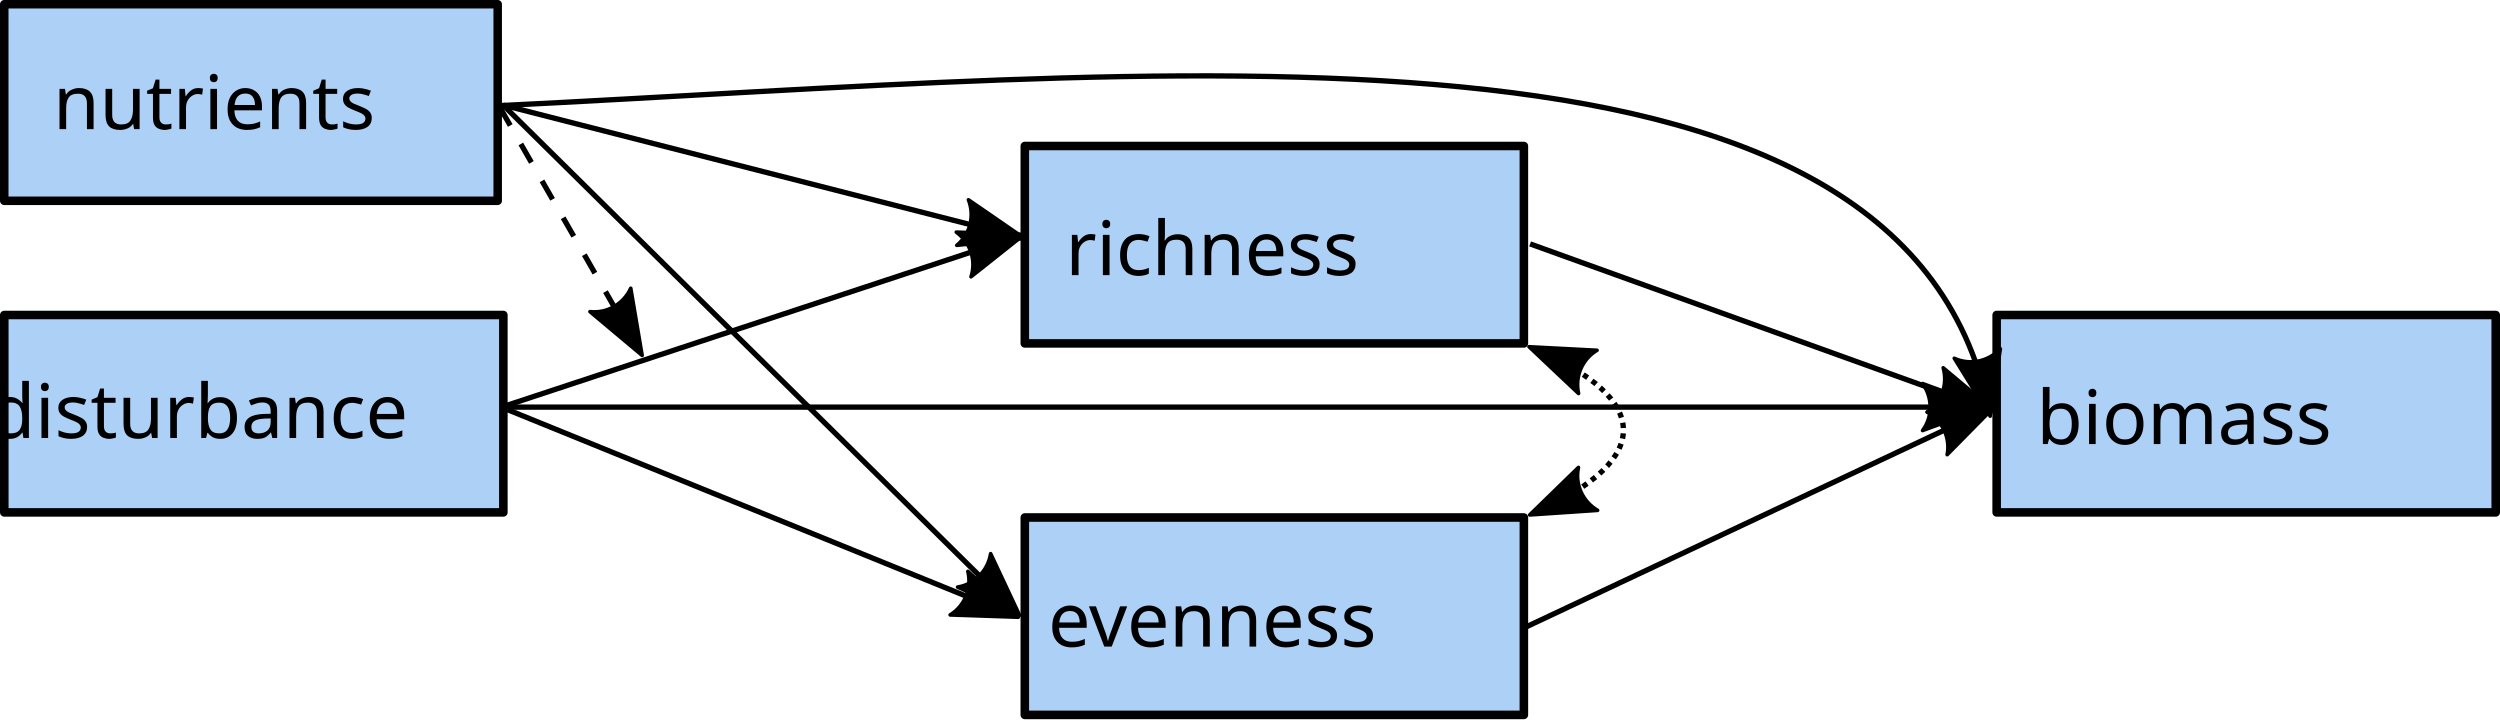
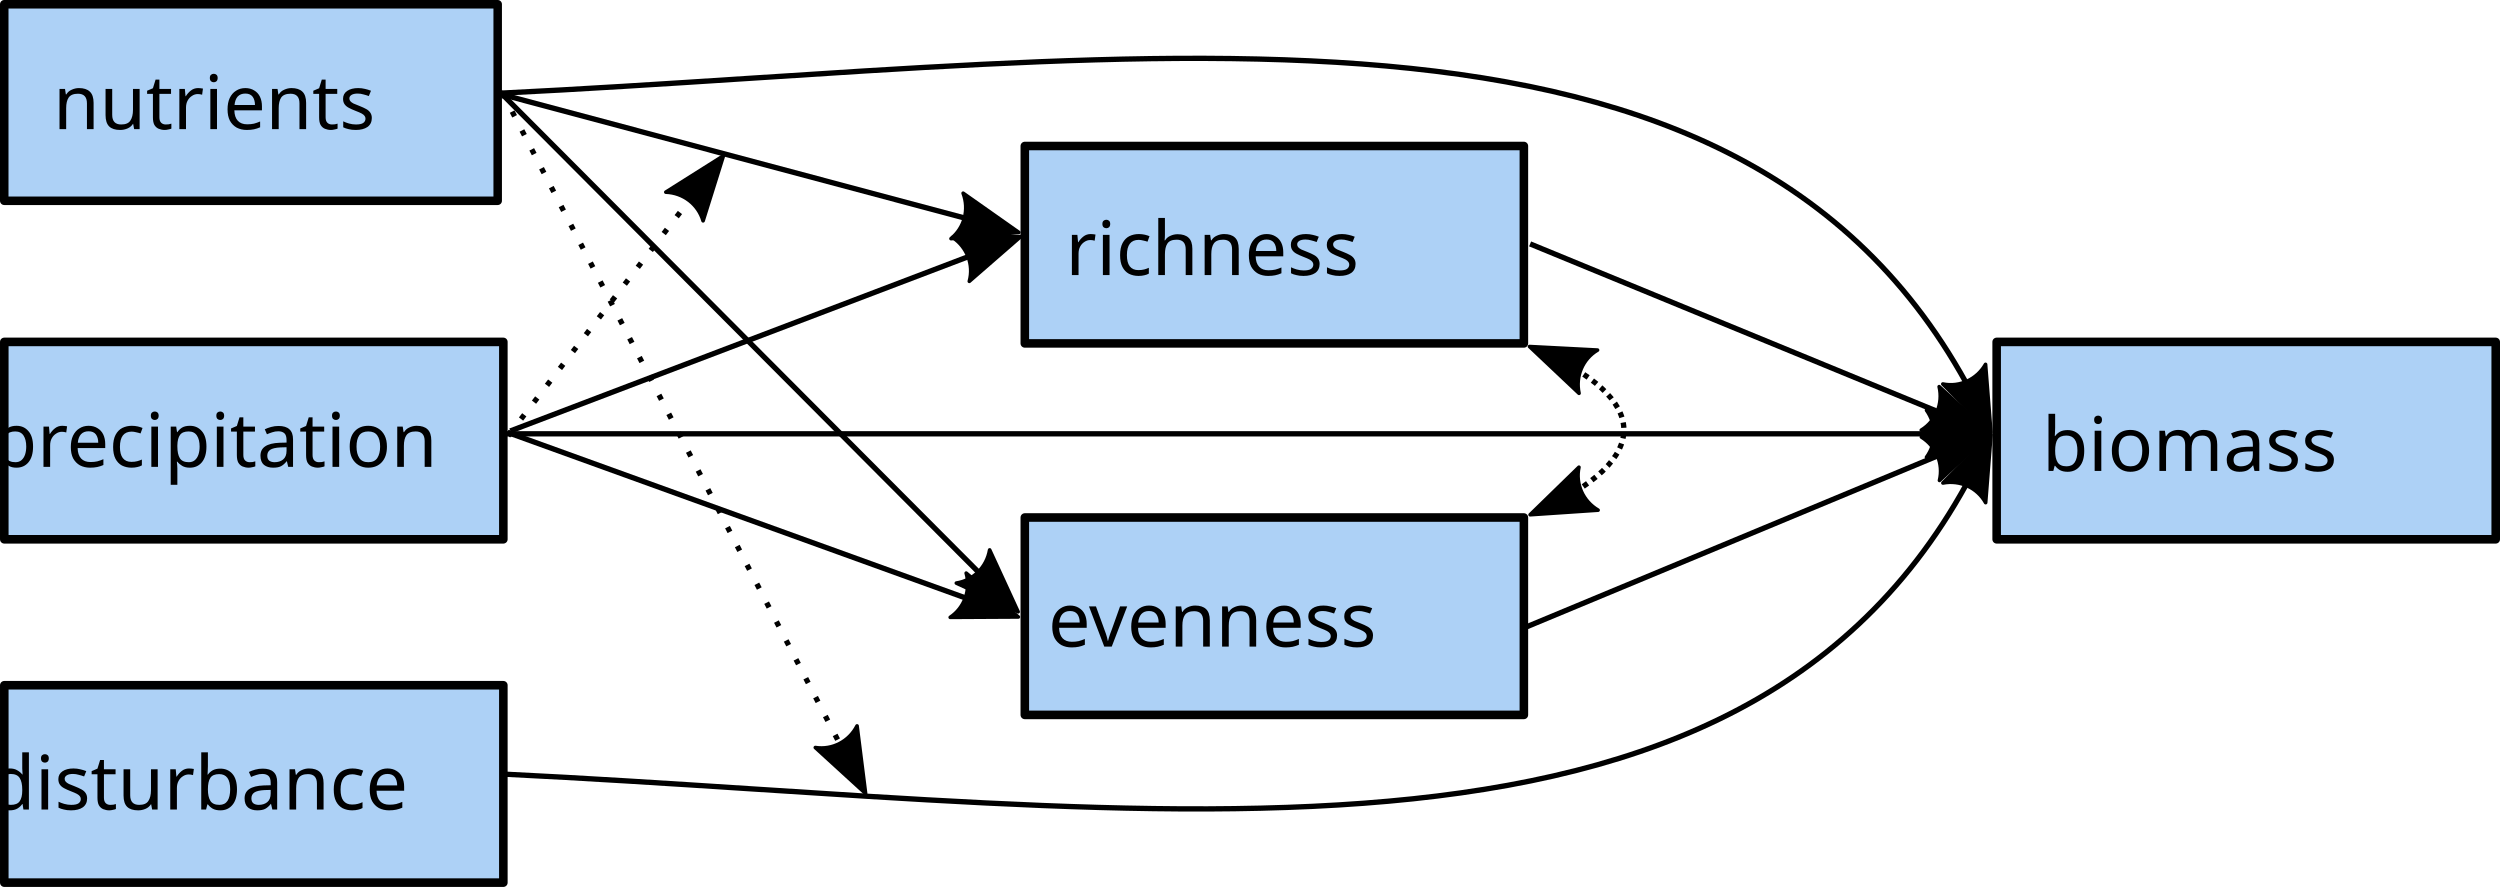
- <svg xmlns="http://www.w3.org/2000/svg" xmlns:xlink="http://www.w3.org/1999/xlink" width="235.031mm" height="67.612mm" viewBox="0 0 235.031 67.612" version="1.1" id="svg20209">
+ <svg xmlns="http://www.w3.org/2000/svg" xmlns:xlink="http://www.w3.org/1999/xlink" width="235.031mm" height="83.382mm" viewBox="0 0 235.031 83.382" version="1.1" id="svg20209">
  <defs id="defs20203">
+     <marker style="overflow:visible" id="marker4559" refX="0" refY="0" orient="auto">
+       <path transform="matrix(-1.1,0,0,-1.1,-1.1,0)" d="M 8.719,4.034 -2.207,0.016 8.719,-4.002 c -1.745,2.372 -1.735,5.617 -6e-7,8.035 z" style="fill:#000000;fill-opacity:1;fill-rule:evenodd;stroke:#000000;stroke-width:0.625;stroke-linejoin:round;stroke-opacity:1" id="path4557" />
+     </marker>
    <marker orient="auto" refY="0" refX="0" id="marker3922" style="overflow:visible">
      <path id="path3920" style="fill:#000000;fill-opacity:1;fill-rule:evenodd;stroke:#000000;stroke-width:0.625;stroke-linejoin:round;stroke-opacity:1" d="M 8.719,4.034 -2.207,0.016 8.719,-4.002 c -1.745,2.372 -1.735,5.617 -6e-7,8.035 z" transform="matrix(-1.1,0,0,-1.1,-1.1,0)" />
    </marker>
    <marker orient="auto" refY="0" refX="0" id="marker13494" style="overflow:visible">
      <path id="path13492" style="fill:#000000;fill-opacity:1;fill-rule:evenodd;stroke:#000000;stroke-width:0.625;stroke-linejoin:round;stroke-opacity:1" d="M 8.719,4.034 -2.207,0.016 8.719,-4.002 c -1.745,2.372 -1.735,5.617 -6e-7,8.035 z" transform="matrix(-1.1,0,0,-1.1,-1.1,0)" />
    </marker>
    <marker orient="auto" refY="0" refX="0" id="marker19549" style="overflow:visible">
      <path id="path19547" style="fill:#000000;fill-opacity:1;fill-rule:evenodd;stroke:#000000;stroke-width:0.625;stroke-linejoin:round;stroke-opacity:1" d="M 8.719,4.034 -2.207,0.016 8.719,-4.002 c -1.745,2.372 -1.735,5.617 -6e-7,8.035 z" transform="matrix(-1.1,0,0,-1.1,-1.1,0)" />
    </marker>
-     <marker orient="auto" refY="0" refX="0" id="Arrow2Lend-3" style="overflow:visible">
-       <path id="path2173-6" style="fill:#000000;fill-opacity:1;fill-rule:evenodd;stroke:#000000;stroke-width:0.625;stroke-linejoin:round;stroke-opacity:1" d="M 8.719,4.034 -2.207,0.016 8.719,-4.002 c -1.745,2.372 -1.735,5.617 -6e-7,8.035 z" transform="matrix(-1.1,0,0,-1.1,-1.1,0)" />
-     </marker>
-     <marker orient="auto" refY="0" refX="0" id="marker2932-7" style="overflow:visible">
-       <path id="path2930-5" style="fill:#000000;fill-opacity:1;fill-rule:evenodd;stroke:#000000;stroke-width:0.625;stroke-linejoin:round;stroke-opacity:1" d="M 8.719,4.034 -2.207,0.016 8.719,-4.002 c -1.745,2.372 -1.735,5.617 -6e-7,8.035 z" transform="matrix(-1.1,0,0,-1.1,-1.1,0)" />
-     </marker>
-     <marker style="overflow:visible" id="marker3418-3" refX="0" refY="0" orient="auto">
-       <path transform="matrix(-1.1,0,0,-1.1,-1.1,0)" d="M 8.719,4.034 -2.207,0.016 8.719,-4.002 c -1.745,2.372 -1.735,5.617 -6e-7,8.035 z" style="fill:#000000;fill-opacity:1;fill-rule:evenodd;stroke:#000000;stroke-width:0.625;stroke-linejoin:round;stroke-opacity:1" id="path3416-5" />
-     </marker>
    <marker orient="auto" refY="0" refX="0" id="marker3922-6" style="overflow:visible">
      <path id="path3920-2" style="fill:#000000;fill-opacity:1;fill-rule:evenodd;stroke:#000000;stroke-width:0.625;stroke-linejoin:round;stroke-opacity:1" d="M 8.719,4.034 -2.207,0.016 8.719,-4.002 c -1.745,2.372 -1.735,5.617 -6e-7,8.035 z" transform="matrix(-1.1,0,0,-1.1,-1.1,0)" />
-     </marker>
-     <marker style="overflow:visible" id="marker4379-9" refX="0" refY="0" orient="auto">
-       <path transform="matrix(-1.1,0,0,-1.1,-1.1,0)" d="M 8.719,4.034 -2.207,0.016 8.719,-4.002 c -1.745,2.372 -1.735,5.617 -6e-7,8.035 z" style="fill:#000000;fill-opacity:1;fill-rule:evenodd;stroke:#000000;stroke-width:0.625;stroke-linejoin:round;stroke-opacity:1" id="path4377-1" />
-     </marker>
-     <marker orient="auto" refY="0" refX="0" id="marker10121-2" style="overflow:visible">
-       <path id="path10119-7" style="fill:#000000;fill-opacity:1;fill-rule:evenodd;stroke:#000000;stroke-width:0.625;stroke-linejoin:round;stroke-opacity:1" d="M 8.719,4.034 -2.207,0.016 8.719,-4.002 c -1.745,2.372 -1.735,5.617 -6e-7,8.035 z" transform="matrix(-1.1,0,0,-1.1,-1.1,0)" />
-     </marker>
-     <marker style="overflow:visible" id="marker12636-0" refX="0" refY="0" orient="auto">
-       <path transform="matrix(-1.1,0,0,-1.1,-1.1,0)" d="M 8.719,4.034 -2.207,0.016 8.719,-4.002 c -1.745,2.372 -1.735,5.617 -6e-7,8.035 z" style="fill:#000000;fill-opacity:1;fill-rule:evenodd;stroke:#000000;stroke-width:0.625;stroke-linejoin:round;stroke-opacity:1" id="path12634-9" />
    </marker>
    <marker orient="auto" refY="0" refX="0" id="marker13494-3" style="overflow:visible">
      <path id="path13492-6" style="fill:#000000;fill-opacity:1;fill-rule:evenodd;stroke:#000000;stroke-width:0.625;stroke-linejoin:round;stroke-opacity:1" d="M 8.719,4.034 -2.207,0.016 8.719,-4.002 c -1.745,2.372 -1.735,5.617 -6e-7,8.035 z" transform="matrix(-1.1,0,0,-1.1,-1.1,0)" />
    </marker>
    <marker orient="auto" refY="0" refX="0" id="Arrow2Lstart" style="overflow:visible">
      <path id="path1060" style="fill:#000000;fill-opacity:1;fill-rule:evenodd;stroke:#000000;stroke-width:0.625;stroke-linejoin:round;stroke-opacity:1" d="M 8.719,4.034 -2.207,0.016 8.719,-4.002 c -1.745,2.372 -1.735,5.617 -6e-7,8.035 z" transform="matrix(1.1,0,0,1.1,1.1,0)" />
    </marker>
    <marker style="overflow:visible" id="marker944" refX="0" refY="0" orient="auto">
      <path transform="matrix(-1.1,0,0,-1.1,-1.1,0)" d="M 8.719,4.034 -2.207,0.016 8.719,-4.002 c -1.745,2.372 -1.735,5.617 -6e-7,8.035 z" style="fill:#000000;fill-opacity:1;fill-rule:evenodd;stroke:#000000;stroke-width:0.625;stroke-linejoin:round;stroke-opacity:1" id="path942" />
    </marker>
+     <marker orient="auto" refY="0" refX="0" id="Arrow2Lend" style="overflow:visible">
+       <path id="path2173" style="fill:#000000;fill-opacity:1;fill-rule:evenodd;stroke:#000000;stroke-width:0.625;stroke-linejoin:round;stroke-opacity:1" d="M 8.719,4.034 -2.207,0.016 8.719,-4.002 c -1.745,2.372 -1.735,5.617 -6e-7,8.035 z" transform="matrix(-1.1,0,0,-1.1,-1.1,0)" />
+     </marker>
+     <marker style="overflow:visible" id="marker2500" refX="0" refY="0" orient="auto">
+       <path transform="matrix(-1.1,0,0,-1.1,-1.1,0)" d="M 8.719,4.034 -2.207,0.016 8.719,-4.002 c -1.745,2.372 -1.735,5.617 -6e-7,8.035 z" style="fill:#000000;fill-opacity:1;fill-rule:evenodd;stroke:#000000;stroke-width:0.625;stroke-linejoin:round;stroke-opacity:1" id="path2498" />
+     </marker>
+     <marker style="overflow:visible" id="marker3418" refX="0" refY="0" orient="auto">
+       <path transform="matrix(-1.1,0,0,-1.1,-1.1,0)" d="M 8.719,4.034 -2.207,0.016 8.719,-4.002 c -1.745,2.372 -1.735,5.617 -6e-7,8.035 z" style="fill:#000000;fill-opacity:1;fill-rule:evenodd;stroke:#000000;stroke-width:0.625;stroke-linejoin:round;stroke-opacity:1" id="path3416" />
+     </marker>
+     <marker orient="auto" refY="0" refX="0" id="marker3922-3" style="overflow:visible">
+       <path id="path3920-6" style="fill:#000000;fill-opacity:1;fill-rule:evenodd;stroke:#000000;stroke-width:0.625;stroke-linejoin:round;stroke-opacity:1" d="M 8.719,4.034 -2.207,0.016 8.719,-4.002 c -1.745,2.372 -1.735,5.617 -6e-7,8.035 z" transform="matrix(-1.1,0,0,-1.1,-1.1,0)" />
+     </marker>
+     <marker style="overflow:visible" id="marker4379" refX="0" refY="0" orient="auto">
+       <path transform="matrix(-1.1,0,0,-1.1,-1.1,0)" d="M 8.719,4.034 -2.207,0.016 8.719,-4.002 c -1.745,2.372 -1.735,5.617 -6e-7,8.035 z" style="fill:#000000;fill-opacity:1;fill-rule:evenodd;stroke:#000000;stroke-width:0.625;stroke-linejoin:round;stroke-opacity:1" id="path4377" />
+     </marker>
+     <marker orient="auto" refY="0" refX="0" id="marker13494-7" style="overflow:visible">
+       <path id="path13492-5" style="fill:#000000;fill-opacity:1;fill-rule:evenodd;stroke:#000000;stroke-width:0.625;stroke-linejoin:round;stroke-opacity:1" d="M 8.719,4.034 -2.207,0.016 8.719,-4.002 c -1.745,2.372 -1.735,5.617 -6e-7,8.035 z" transform="matrix(-1.1,0,0,-1.1,-1.1,0)" />
+     </marker>
+     <marker style="overflow:visible" id="marker6374" refX="0" refY="0" orient="auto">
+       <path transform="matrix(-1.1,0,0,-1.1,-1.1,0)" d="M 8.719,4.034 -2.207,0.016 8.719,-4.002 c -1.745,2.372 -1.735,5.617 -6e-7,8.035 z" style="fill:#000000;fill-opacity:1;fill-rule:evenodd;stroke:#000000;stroke-width:0.625;stroke-linejoin:round;stroke-opacity:1" id="path6372" />
+     </marker>
+     <marker orient="auto" refY="0" refX="0" id="marker7136" style="overflow:visible">
+       <path id="path7134" style="fill:#000000;fill-opacity:1;fill-rule:evenodd;stroke:#000000;stroke-width:0.625;stroke-linejoin:round;stroke-opacity:1" d="M 8.719,4.034 -2.207,0.016 8.719,-4.002 c -1.745,2.372 -1.735,5.617 -6e-7,8.035 z" transform="matrix(-1.1,0,0,-1.1,-1.1,0)" />
+     </marker>
+     <marker style="overflow:visible" id="marker2611" refX="0" refY="0" orient="auto">
+       <path transform="matrix(-1.1,0,0,-1.1,-1.1,0)" d="M 8.719,4.034 -2.207,0.016 8.719,-4.002 c -1.745,2.372 -1.735,5.617 -6e-7,8.035 z" style="fill:#000000;fill-opacity:1;fill-rule:evenodd;stroke:#000000;stroke-width:0.625;stroke-linejoin:round;stroke-opacity:1" id="path2609" />
+     </marker>
+     <marker orient="auto" refY="0" refX="0" id="Arrow2Lstart-3" style="overflow:visible">
+       <path id="path1060-5" style="fill:#000000;fill-opacity:1;fill-rule:evenodd;stroke:#000000;stroke-width:0.625;stroke-linejoin:round;stroke-opacity:1" d="M 8.719,4.034 -2.207,0.016 8.719,-4.002 c -1.745,2.372 -1.735,5.617 -6e-7,8.035 z" transform="matrix(1.1,0,0,1.1,1.1,0)" />
+     </marker>
+     <marker style="overflow:visible" id="marker944-6" refX="0" refY="0" orient="auto">
+       <path transform="matrix(-1.1,0,0,-1.1,-1.1,0)" d="M 8.719,4.034 -2.207,0.016 8.719,-4.002 c -1.745,2.372 -1.735,5.617 -6e-7,8.035 z" style="fill:#000000;fill-opacity:1;fill-rule:evenodd;stroke:#000000;stroke-width:0.625;stroke-linejoin:round;stroke-opacity:1" id="path942-2" />
+     </marker>
  </defs>
-   <g id="layer1" transform="translate(20.34082,-92.51488)">
-     <rect style="fill:#add1f6;fill-opacity:1;stroke:#000000;stroke-width:0.805;stroke-linecap:round;stroke-linejoin:round;stroke-miterlimit:10;stroke-dasharray:none;stroke-dashoffset:0;stroke-opacity:1;paint-order:normal" id="rect2098-0" width="46.918" height="18.558" x="167.37" y="122.129" />
-     <rect style="fill:#add1f6;fill-opacity:1;stroke:#000000;stroke-width:0.805;stroke-linecap:round;stroke-linejoin:round;stroke-miterlimit:10;stroke-dasharray:none;stroke-dashoffset:0;stroke-opacity:1;paint-order:normal" id="rect821-6" width="46.918" height="18.558" x="-19.938" y="122.129" />
-     <rect y="92.914" x="-19.941" height="18.477" width="46.39" id="rect2934-2" style="fill:#add1f6;fill-opacity:1;stroke:#000000;stroke-width:0.799;stroke-linecap:round;stroke-linejoin:round;stroke-miterlimit:10;stroke-dasharray:none;stroke-dashoffset:0;stroke-opacity:1;paint-order:normal" />
-     <flowRoot transform="matrix(53.98991,0,0,53.98991,-2271.717,-3346.669)" xml:space="preserve" style="font-style:normal;font-variant:normal;font-weight:normal;font-stretch:normal;font-size:7.056px;line-height:1.25;font-family:sans-serif;-inkscape-font-specification:'sans-serif, Normal';font-variant-ligatures:normal;font-variant-caps:normal;font-variant-numeric:normal;font-feature-settings:normal;text-align:center;letter-spacing:0px;word-spacing:0px;writing-mode:lr-tb;text-anchor:middle;fill:#000000;fill-opacity:1;stroke:none;stroke-width:0.265" id="flowRoot2968-6">
-       <flowRegion id="flowRegion2970-1" style="text-align:center;text-anchor:middle">
-         <use x="0" y="0" xlink:href="#rect821-6" id="use2972-8" width="100%" height="100%" transform="matrix(0.01852198,0,0,0.01852198,42.0767,61.98693)" />
+   <g id="layer1" transform="translate(129.541,-185.7156)">
+     <path id="path776" d="m -82.312,194.43 33.835,65.298" style="fill:none;stroke:#000000;stroke-width:0.5;stroke-linecap:butt;stroke-linejoin:miter;stroke-miterlimit:4;stroke-dasharray:0.5, 1.5;stroke-dashoffset:0;stroke-opacity:1;marker-end:url(#marker19549)" />
+     <rect style="fill:#add1f6;fill-opacity:1;stroke:#000000;stroke-width:0.805;stroke-linecap:round;stroke-linejoin:round;stroke-miterlimit:10;stroke-dasharray:none;stroke-dashoffset:0;stroke-opacity:1;paint-order:normal" id="rect2098" width="46.918" height="18.558" x="58.17" y="217.859" />
+     <rect style="fill:#add1f6;fill-opacity:1;stroke:#000000;stroke-width:0.805;stroke-linecap:round;stroke-linejoin:round;stroke-miterlimit:10;stroke-dasharray:none;stroke-dashoffset:0;stroke-opacity:1;paint-order:normal" id="rect821" width="46.918" height="18.558" x="-129.138" y="250.137" />
+     <rect y="186.115" x="-129.142" height="18.477" width="46.39" id="rect2934" style="fill:#add1f6;fill-opacity:1;stroke:#000000;stroke-width:0.799;stroke-linecap:round;stroke-linejoin:round;stroke-miterlimit:10;stroke-dasharray:none;stroke-dashoffset:0;stroke-opacity:1;paint-order:normal" />
+     <flowRoot transform="matrix(14.28483,0,0,14.28483,-693.6277,-698.9558)" xml:space="preserve" style="font-style:normal;font-variant:normal;font-weight:normal;font-stretch:normal;font-size:7.056px;line-height:1.25;font-family:sans-serif;-inkscape-font-specification:'sans-serif, Normal';font-variant-ligatures:normal;font-variant-caps:normal;font-variant-numeric:normal;font-feature-settings:normal;text-align:center;letter-spacing:0px;word-spacing:0px;writing-mode:lr-tb;text-anchor:middle;fill:#000000;fill-opacity:1;stroke:none;stroke-width:0.265" id="flowRoot2968">
+       <flowRegion id="flowRegion2970" style="text-align:center;text-anchor:middle">
+         <use x="0" y="0" xlink:href="#rect821" id="use2972" width="100%" height="100%" transform="matrix(0.07000434,0,0,0.07000434,48.55695,48.92994)" />
      </flowRegion>
-       <flowPara id="flowPara2974-7">above-ground biomass</flowPara>
+       <flowPara id="flowPara2974">above-ground biomass</flowPara>
    </flowRoot>
-     <flowRoot transform="matrix(53.98991,0,0,53.98991,-2271.717,-3346.669)" xml:space="preserve" style="font-style:normal;font-variant:normal;font-weight:normal;font-stretch:normal;font-size:7.056px;line-height:1.25;font-family:sans-serif;-inkscape-font-specification:'sans-serif, Normal';font-variant-ligatures:normal;font-variant-caps:normal;font-variant-numeric:normal;font-feature-settings:normal;text-align:center;letter-spacing:0px;word-spacing:0px;writing-mode:lr-tb;text-anchor:middle;fill:#000000;fill-opacity:1;stroke:none;stroke-width:0.265" id="flowRoot4166-9">
-       <flowRegion id="flowRegion4168-2" style="text-align:center;text-anchor:middle">
-         <use x="0" y="0" xlink:href="#rect2934-2" id="use4170-0" width="100%" height="100%" transform="matrix(0.01852198,0,0,0.01852198,42.0767,61.98693)" />
+     <flowRoot transform="matrix(14.28483,0,0,14.28483,-693.6277,-698.9558)" xml:space="preserve" style="font-style:normal;font-variant:normal;font-weight:normal;font-stretch:normal;font-size:7.056px;line-height:1.25;font-family:sans-serif;-inkscape-font-specification:'sans-serif, Normal';font-variant-ligatures:normal;font-variant-caps:normal;font-variant-numeric:normal;font-feature-settings:normal;text-align:center;letter-spacing:0px;word-spacing:0px;writing-mode:lr-tb;text-anchor:middle;fill:#000000;fill-opacity:1;stroke:none;stroke-width:0.265" id="flowRoot4166">
+       <flowRegion id="flowRegion4168" style="text-align:center;text-anchor:middle">
+         <use x="0" y="0" xlink:href="#rect2934" id="use4170" width="100%" height="100%" transform="matrix(0.07000434,0,0,0.07000434,48.55695,48.92994)" />
      </flowRegion>
-       <flowPara id="flowPara4172-2">functional group</flowPara>
+       <flowPara id="flowPara4172">functional group</flowPara>
    </flowRoot>
-     <text xml:space="preserve" style="font-style:normal;font-variant:normal;font-weight:normal;font-stretch:normal;font-size:7.056px;line-height:1.25;font-family:sans-serif;-inkscape-font-specification:'sans-serif, Normal';font-variant-ligatures:normal;font-variant-caps:normal;font-variant-numeric:normal;font-feature-settings:normal;text-align:center;letter-spacing:0px;word-spacing:0px;writing-mode:lr-tb;text-anchor:middle;fill:#000000;fill-opacity:1;stroke:none;stroke-width:0.265" x="2.903" y="133.697" id="text2082-3">
-       <tspan id="tspan2080-7" x="2.903" y="133.697" style="stroke-width:0.265">disturbance</tspan>
+     <text xml:space="preserve" style="font-style:normal;font-variant:normal;font-weight:normal;font-stretch:normal;font-size:7.056px;line-height:1.25;font-family:sans-serif;-inkscape-font-specification:'sans-serif, Normal';font-variant-ligatures:normal;font-variant-caps:normal;font-variant-numeric:normal;font-feature-settings:normal;text-align:center;letter-spacing:0px;word-spacing:0px;writing-mode:lr-tb;text-anchor:middle;fill:#000000;fill-opacity:1;stroke:none;stroke-width:0.265" x="-106.297" y="261.822" id="text2082">
+       <tspan id="tspan2080" x="-106.297" y="261.822" style="stroke-width:0.265">disturbance</tspan>
    </text>
-     <text id="text2086-5" y="104.654" x="4.38" style="font-style:normal;font-variant:normal;font-weight:normal;font-stretch:normal;font-size:7.056px;line-height:1.25;font-family:sans-serif;-inkscape-font-specification:'sans-serif, Normal';font-variant-ligatures:normal;font-variant-caps:normal;font-variant-numeric:normal;font-feature-settings:normal;text-align:center;letter-spacing:0px;word-spacing:0px;writing-mode:lr-tb;text-anchor:middle;fill:#000000;fill-opacity:1;stroke:none;stroke-width:0.265" xml:space="preserve">
-       <tspan style="stroke-width:0.265" y="104.654" x="4.38" id="tspan2084-9">nutrients</tspan>
+     <text id="text2086" y="197.854" x="-104.821" style="font-style:normal;font-variant:normal;font-weight:normal;font-stretch:normal;font-size:7.056px;line-height:1.25;font-family:sans-serif;-inkscape-font-specification:'sans-serif, Normal';font-variant-ligatures:normal;font-variant-caps:normal;font-variant-numeric:normal;font-feature-settings:normal;text-align:center;letter-spacing:0px;word-spacing:0px;writing-mode:lr-tb;text-anchor:middle;fill:#000000;fill-opacity:1;stroke:none;stroke-width:0.265" xml:space="preserve">
+       <tspan style="stroke-width:0.265" y="197.854" x="-104.821" id="tspan2084">nutrients</tspan>
    </text>
-     <text id="text2090-2" y="134.264" x="189.578" style="font-style:normal;font-variant:normal;font-weight:normal;font-stretch:normal;font-size:7.056px;line-height:1.25;font-family:sans-serif;-inkscape-font-specification:'sans-serif, Normal';font-variant-ligatures:normal;font-variant-caps:normal;font-variant-numeric:normal;font-feature-settings:normal;text-align:center;letter-spacing:0px;word-spacing:0px;writing-mode:lr-tb;text-anchor:middle;fill:#000000;fill-opacity:1;stroke:none;stroke-width:0.265" xml:space="preserve">
-       <tspan style="stroke-width:0.265" y="134.264" x="189.578" id="tspan2088-2">biomass</tspan>
+     <text id="text2090" y="229.993" x="80.907" style="font-style:normal;font-variant:normal;font-weight:normal;font-stretch:normal;font-size:7.056px;line-height:1.25;font-family:sans-serif;-inkscape-font-specification:'sans-serif, Normal';font-variant-ligatures:normal;font-variant-caps:normal;font-variant-numeric:normal;font-feature-settings:normal;text-align:center;letter-spacing:0px;word-spacing:0px;writing-mode:lr-tb;text-anchor:middle;fill:#000000;fill-opacity:1;stroke:none;stroke-width:0.265" xml:space="preserve">
+       <tspan style="stroke-width:0.265" y="229.993" x="80.907" id="tspan2088">biomass</tspan>
    </text>
-     <rect y="106.242" x="76.004" height="18.558" width="46.918" id="rect2100-8" style="fill:#add1f6;fill-opacity:1;stroke:#000000;stroke-width:0.805;stroke-linecap:round;stroke-linejoin:round;stroke-miterlimit:10;stroke-dasharray:none;stroke-dashoffset:0;stroke-opacity:1;paint-order:normal" />
-     <text xml:space="preserve" style="font-style:normal;font-variant:normal;font-weight:normal;font-stretch:normal;font-size:7.056px;line-height:1.25;font-family:sans-serif;-inkscape-font-specification:'sans-serif, Normal';font-variant-ligatures:normal;font-variant-caps:normal;font-variant-numeric:normal;font-feature-settings:normal;text-align:center;letter-spacing:0px;word-spacing:0px;writing-mode:lr-tb;text-anchor:middle;fill:#000000;fill-opacity:1;stroke:none;stroke-width:0.265" x="98.212" y="118.377" id="text2104-9">
-       <tspan id="tspan2102-7" x="98.212" y="118.377" style="stroke-width:0.265">richness</tspan>
+     <rect y="217.859" x="-129.138" height="18.558" width="46.918" id="rect2092" style="fill:#add1f6;fill-opacity:1;stroke:#000000;stroke-width:0.805;stroke-linecap:round;stroke-linejoin:round;stroke-miterlimit:10;stroke-dasharray:none;stroke-dashoffset:0;stroke-opacity:1;paint-order:normal" />
+     <text xml:space="preserve" style="font-style:normal;font-variant:normal;font-weight:normal;font-stretch:normal;font-size:7.056px;line-height:1.25;font-family:sans-serif;-inkscape-font-specification:'sans-serif, Normal';font-variant-ligatures:normal;font-variant-caps:normal;font-variant-numeric:normal;font-feature-settings:normal;text-align:center;letter-spacing:0px;word-spacing:0px;writing-mode:lr-tb;text-anchor:middle;fill:#000000;fill-opacity:1;stroke:none;stroke-width:0.265" x="-104.821" y="229.605" id="text2096">
+       <tspan id="tspan2094" x="-104.821" y="229.605" style="stroke-width:0.265">precipitation</tspan>
    </text>
-     <rect style="fill:#add1f6;fill-opacity:1;stroke:#000000;stroke-width:0.805;stroke-linecap:round;stroke-linejoin:round;stroke-miterlimit:10;stroke-dasharray:none;stroke-dashoffset:0;stroke-opacity:1;paint-order:normal" id="rect2106-3" width="46.918" height="18.558" x="76.004" y="141.166" />
-     <text id="text2110-6" y="153.302" x="98.212" style="font-style:normal;font-variant:normal;font-weight:normal;font-stretch:normal;font-size:7.056px;line-height:1.25;font-family:sans-serif;-inkscape-font-specification:'sans-serif, Normal';font-variant-ligatures:normal;font-variant-caps:normal;font-variant-numeric:normal;font-feature-settings:normal;text-align:center;letter-spacing:0px;word-spacing:0px;writing-mode:lr-tb;text-anchor:middle;fill:#000000;fill-opacity:1;stroke:none;stroke-width:0.265" xml:space="preserve">
-       <tspan style="stroke-width:0.265" y="153.302" x="98.212" id="tspan2108-1">evenness</tspan>
+     <rect y="199.442" x="-33.196" height="18.558" width="46.918" id="rect2100" style="fill:#add1f6;fill-opacity:1;stroke:#000000;stroke-width:0.805;stroke-linecap:round;stroke-linejoin:round;stroke-miterlimit:10;stroke-dasharray:none;stroke-dashoffset:0;stroke-opacity:1;paint-order:normal" />
+     <text xml:space="preserve" style="font-style:normal;font-variant:normal;font-weight:normal;font-stretch:normal;font-size:7.056px;line-height:1.25;font-family:sans-serif;-inkscape-font-specification:'sans-serif, Normal';font-variant-ligatures:normal;font-variant-caps:normal;font-variant-numeric:normal;font-feature-settings:normal;text-align:center;letter-spacing:0px;word-spacing:0px;writing-mode:lr-tb;text-anchor:middle;fill:#000000;fill-opacity:1;stroke:none;stroke-width:0.265" x="-10.988" y="211.578" id="text2104">
+       <tspan id="tspan2102" x="-10.988" y="211.578" style="stroke-width:0.265">richness</tspan>
    </text>
-     <path style="fill:none;stroke:#000000;stroke-width:0.5;stroke-linecap:butt;stroke-linejoin:miter;stroke-miterlimit:4;stroke-dasharray:none;stroke-opacity:1;marker-end:url(#Arrow2Lend-3)" d="m 26.966,102.399 48.368,12.372" id="path2150-2" />
-     <path style="fill:none;stroke:#000000;stroke-width:0.5;stroke-linecap:butt;stroke-linejoin:miter;stroke-miterlimit:4;stroke-dasharray:none;stroke-opacity:1;marker-end:url(#marker2932-7)" d="M 27.3,130.626 75.334,114.77" id="path2928-9" />
-     <path id="path3414-3" d="m 123.507,115.446 43.112,15.545" style="fill:none;stroke:#000000;stroke-width:0.5;stroke-linecap:butt;stroke-linejoin:miter;stroke-miterlimit:4;stroke-dasharray:none;stroke-opacity:1;marker-end:url(#marker3418-3)" />
-     <path style="fill:none;stroke:#000000;stroke-width:0.5;stroke-linecap:butt;stroke-linejoin:miter;stroke-miterlimit:4;stroke-dasharray:none;stroke-opacity:1;marker-end:url(#marker3922-6)" d="m 122.94,151.542 43.679,-20.552" id="path3918-1" />
-     <path id="path4375-9" d="m 26.966,102.399 48.068,47.501" style="fill:none;stroke:#000000;stroke-width:0.5;stroke-linecap:butt;stroke-linejoin:miter;stroke-miterlimit:4;stroke-dasharray:none;stroke-opacity:1;marker-end:url(#marker4379-9)" />
-     <path style="fill:none;stroke:#000000;stroke-width:0.5;stroke-linecap:butt;stroke-linejoin:miter;stroke-miterlimit:4;stroke-dasharray:none;stroke-opacity:1;marker-end:url(#marker10121-2)" d="M 26.635,102.446 C 89.217,99.381 158.445,91.306 166.619,130.99" id="path10117-4" />
-     <path id="path12632-7" d="m 27.367,131.026 47.4,19.274" style="fill:none;stroke:#000000;stroke-width:0.5;stroke-linecap:butt;stroke-linejoin:miter;stroke-miterlimit:4;stroke-dasharray:none;stroke-opacity:1;marker-end:url(#marker12636-0)" />
-     <path style="fill:none;stroke:#000000;stroke-width:0.5;stroke-linecap:butt;stroke-linejoin:miter;stroke-miterlimit:4;stroke-dasharray:none;stroke-opacity:1;marker-end:url(#marker13494-3)" d="M 27.166,130.79 H 165.75" id="path13490-8" />
-     <path id="path63" d="m 124.068,140.647 c 11.129,-4.965 10.782,-10.645 -0.047,-15.28" style="fill:none;stroke:#000000;stroke-width:0.5;stroke-linecap:butt;stroke-linejoin:miter;stroke-miterlimit:4;stroke-dasharray:0.5, 0.5;stroke-dashoffset:0;stroke-opacity:1;marker-start:url(#Arrow2Lstart);marker-end:url(#marker944)" />
-     <path id="path776" d="m 26.635,102.579 13.056,22.778" style="fill:none;stroke:#000000;stroke-width:0.5;stroke-linecap:butt;stroke-linejoin:miter;stroke-miterlimit:4;stroke-dasharray:2, 2;stroke-dashoffset:0;stroke-opacity:1;marker-end:url(#marker19549)" />
+     <rect style="fill:#add1f6;fill-opacity:1;stroke:#000000;stroke-width:0.805;stroke-linecap:round;stroke-linejoin:round;stroke-miterlimit:10;stroke-dasharray:none;stroke-dashoffset:0;stroke-opacity:1;paint-order:normal" id="rect2106" width="46.918" height="18.558" x="-33.196" y="234.367" />
+     <text id="text2110" y="246.502" x="-10.988" style="font-style:normal;font-variant:normal;font-weight:normal;font-stretch:normal;font-size:7.056px;line-height:1.25;font-family:sans-serif;-inkscape-font-specification:'sans-serif, Normal';font-variant-ligatures:normal;font-variant-caps:normal;font-variant-numeric:normal;font-feature-settings:normal;text-align:center;letter-spacing:0px;word-spacing:0px;writing-mode:lr-tb;text-anchor:middle;fill:#000000;fill-opacity:1;stroke:none;stroke-width:0.265" xml:space="preserve">
+       <tspan style="stroke-width:0.265" y="246.502" x="-10.988" id="tspan2108">evenness</tspan>
+     </text>
+     <path style="fill:none;stroke:#000000;stroke-width:0.5;stroke-linecap:butt;stroke-linejoin:miter;stroke-miterlimit:4;stroke-dasharray:none;stroke-opacity:1;marker-end:url(#Arrow2Lend)" d="m -82.521,194.554 48.12,12.849" id="path2150" />
+     <path id="path2496" d="m -81.833,226.365 47.4,17.135" style="fill:none;stroke:#000000;stroke-width:0.5;stroke-linecap:butt;stroke-linejoin:miter;stroke-miterlimit:4;stroke-dasharray:none;stroke-opacity:1;marker-end:url(#marker2500)" />
+     <path id="path3414" d="m 14.307,208.646 42.558,17.506" style="fill:none;stroke:#000000;stroke-width:0.5;stroke-linecap:butt;stroke-linejoin:miter;stroke-miterlimit:4;stroke-dasharray:none;stroke-opacity:1;marker-end:url(#marker3418)" />
+     <path style="fill:none;stroke:#000000;stroke-width:0.5;stroke-linecap:butt;stroke-linejoin:miter;stroke-miterlimit:4;stroke-dasharray:none;stroke-opacity:1;marker-end:url(#marker3922-3)" d="m 13.74,244.743 43.144,-17.946" id="path3918" />
+     <path id="path4375" d="m -82.521,194.379 48.221,48.387" style="fill:none;stroke:#000000;stroke-width:0.5;stroke-linecap:butt;stroke-linejoin:miter;stroke-miterlimit:4;stroke-dasharray:none;stroke-opacity:1;marker-end:url(#marker4379)" />
+     <path style="fill:none;stroke:#000000;stroke-width:0.5;stroke-linecap:butt;stroke-linejoin:miter;stroke-miterlimit:4;stroke-dasharray:none;stroke-opacity:1;marker-end:url(#marker13494-7)" d="M -81.965,226.499 H 56.919" id="path13490" />
+     <path id="path6370" d="m -82.234,258.49 c 62.581,3.065 118.974,13.562 139.6,-31.297" style="fill:none;stroke:#000000;stroke-width:0.5;stroke-linecap:butt;stroke-linejoin:miter;stroke-miterlimit:4;stroke-dasharray:none;stroke-opacity:1;marker-end:url(#marker6374)" />
+     <path style="fill:none;stroke:#000000;stroke-width:0.5;stroke-linecap:butt;stroke-linejoin:miter;stroke-miterlimit:4;stroke-dasharray:none;stroke-opacity:1;marker-end:url(#marker7136)" d="m -81.566,226.232 47.366,-18.027" id="path7132" />
+     <path style="fill:none;stroke:#000000;stroke-width:0.5;stroke-linecap:butt;stroke-linejoin:miter;stroke-miterlimit:4;stroke-dasharray:none;stroke-opacity:1;marker-end:url(#marker6374)" d="m -82.612,194.481 c 62.581,-3.065 119.328,-13.585 139.954,31.274" id="path89" />
+     <text xml:space="preserve" style="font-style:normal;font-variant:normal;font-weight:normal;font-stretch:normal;font-size:7.056px;line-height:1.25;font-family:sans-serif;-inkscape-font-specification:'sans-serif, Normal';font-variant-ligatures:normal;font-variant-caps:normal;font-variant-numeric:normal;font-feature-settings:normal;text-align:center;letter-spacing:0px;word-spacing:0px;writing-mode:lr-tb;text-anchor:middle;fill:#000000;fill-opacity:1;stroke:none;stroke-width:0.265" x="9.087" y="173.163" id="text1164">
+       <tspan id="tspan1162" x="9.087" y="179.406" style="stroke-width:0.265" />
+     </text>
+     <path id="path63-9" d="m 14.913,233.828 c 11.129,-4.965 10.782,-10.645 -0.047,-15.28" style="fill:none;stroke:#000000;stroke-width:0.5;stroke-linecap:butt;stroke-linejoin:miter;stroke-miterlimit:4;stroke-dasharray:0.5, 0.5;stroke-dashoffset:0;stroke-opacity:1;marker-start:url(#Arrow2Lstart-3);marker-end:url(#marker944-6)" />
+     <path style="fill:none;stroke:#000000;stroke-width:0.5;stroke-linecap:butt;stroke-linejoin:miter;stroke-miterlimit:4;stroke-dasharray:0.5, 1.5;stroke-dashoffset:0;stroke-opacity:1;marker-end:url(#marker4559)" d="m -81.777,226.695 19.85,-25.8" id="path4555" />
  </g>
</svg>
